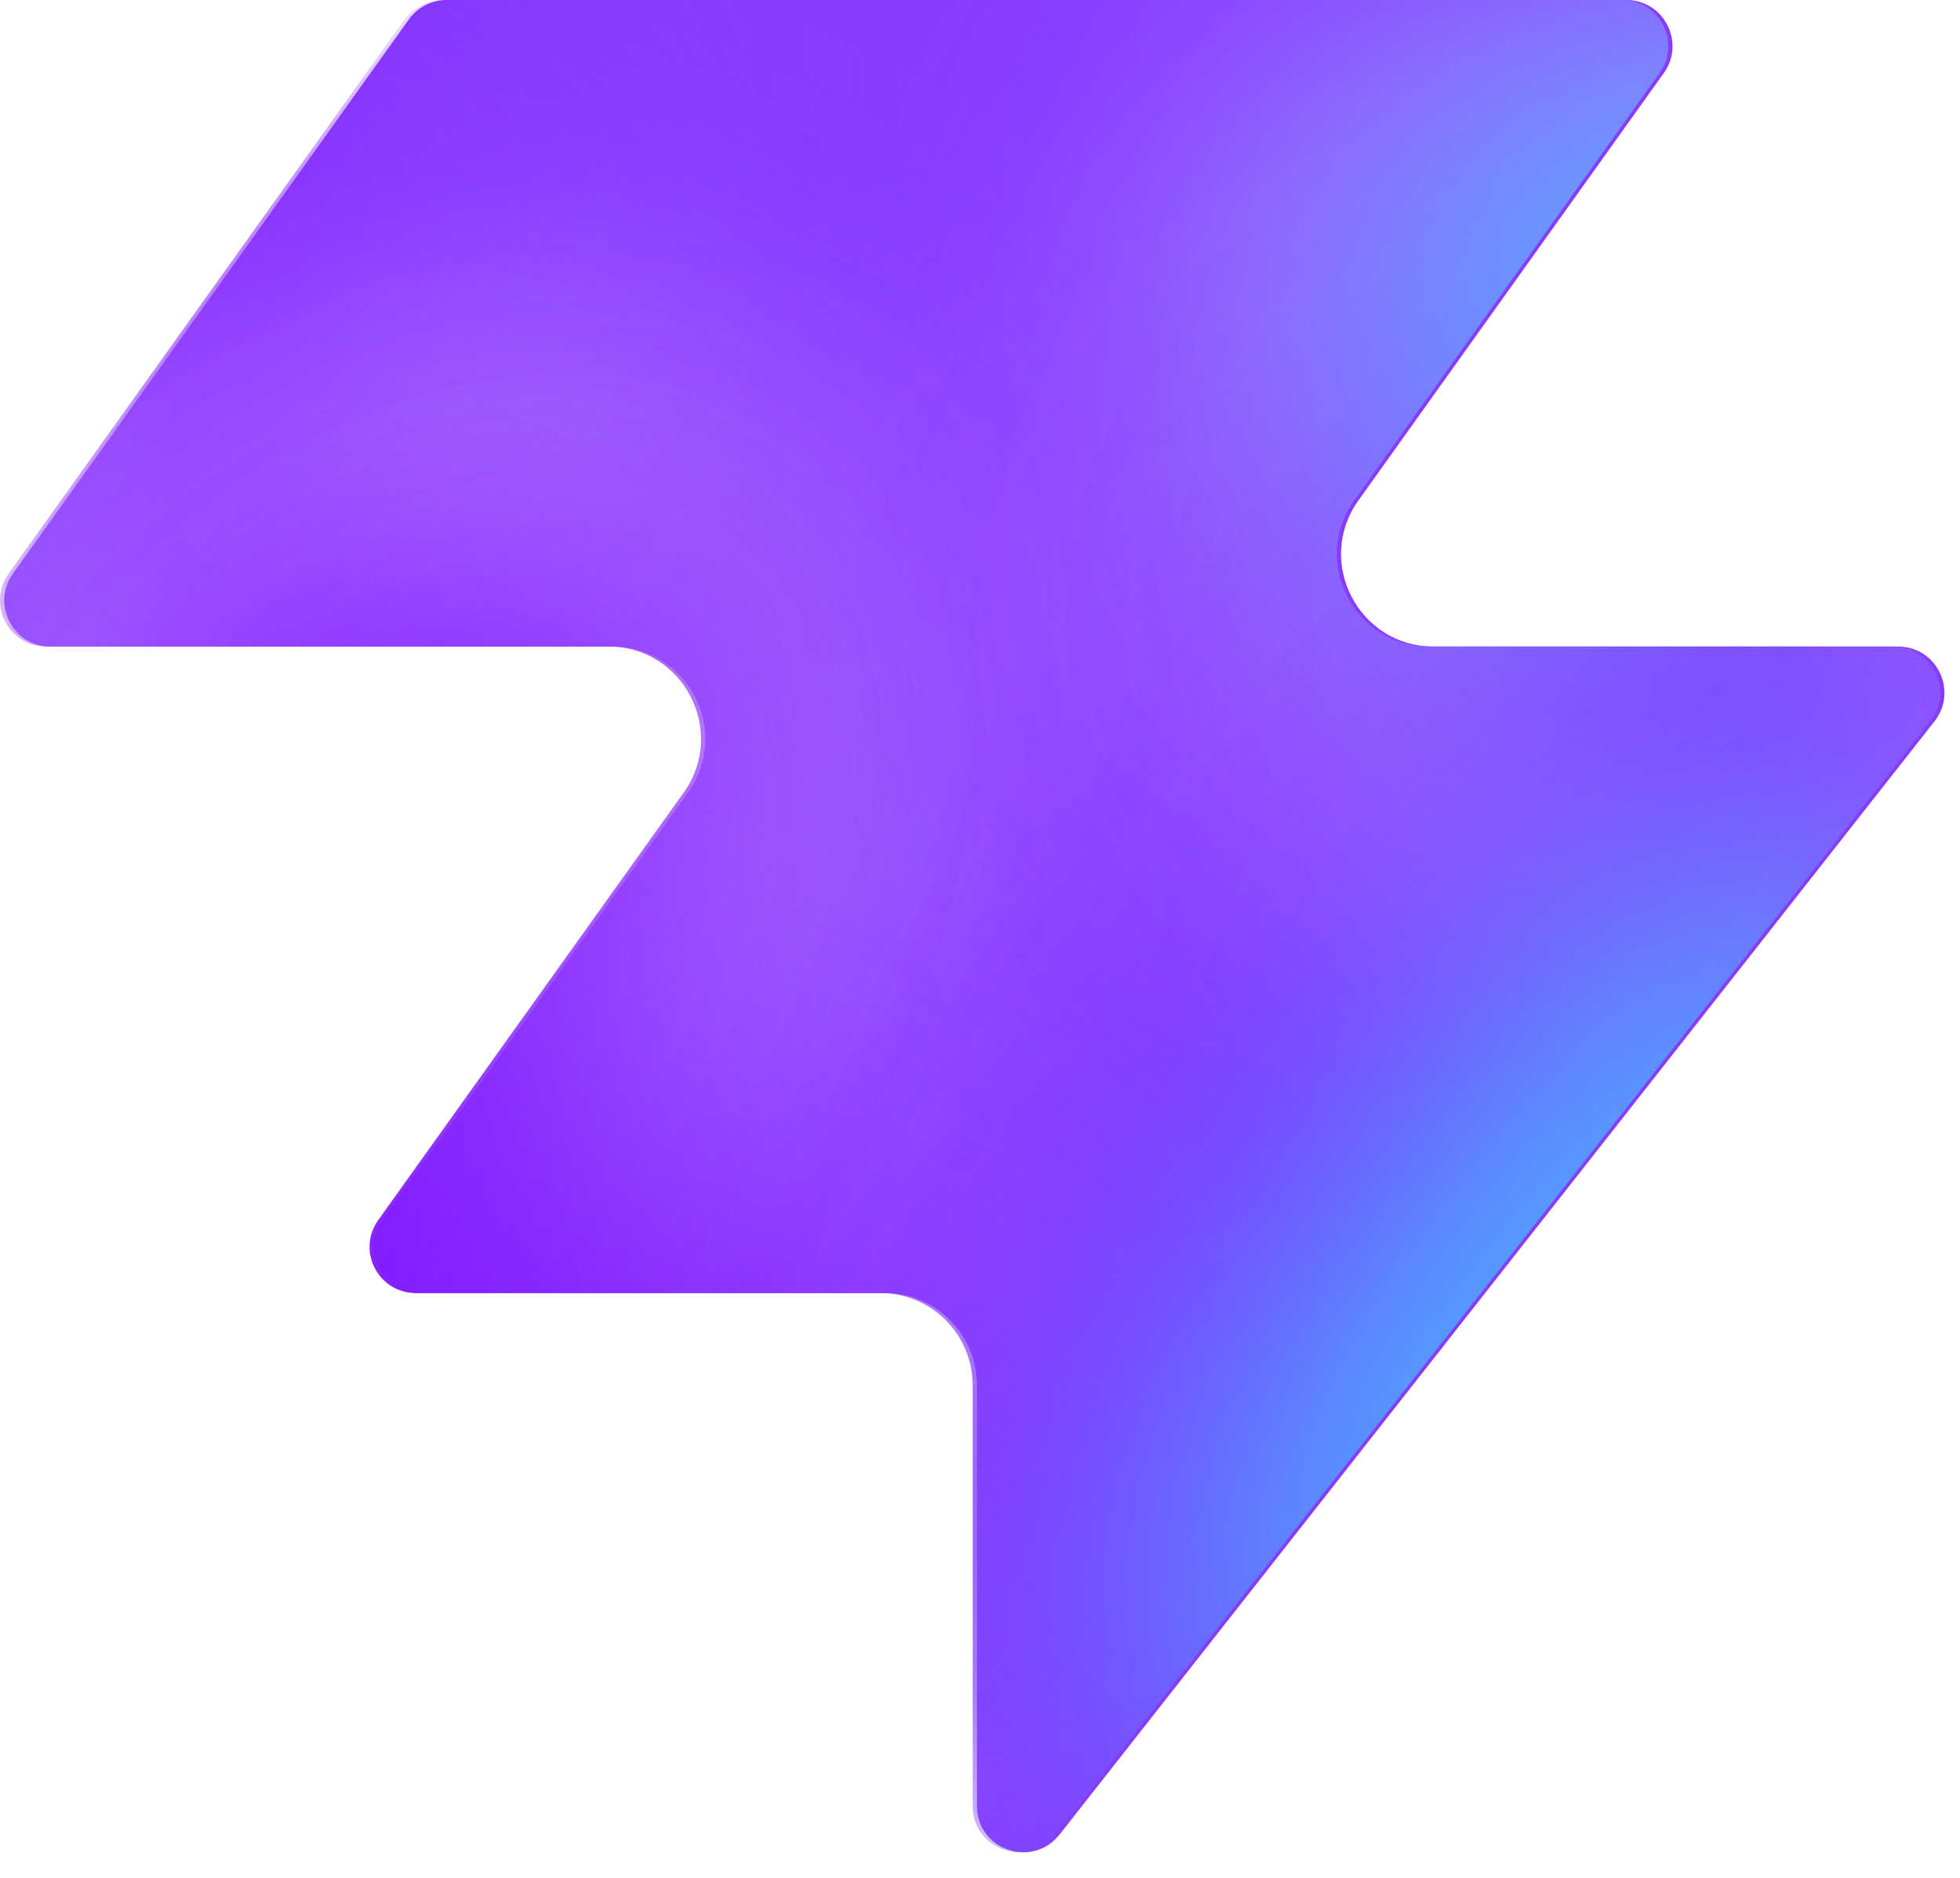
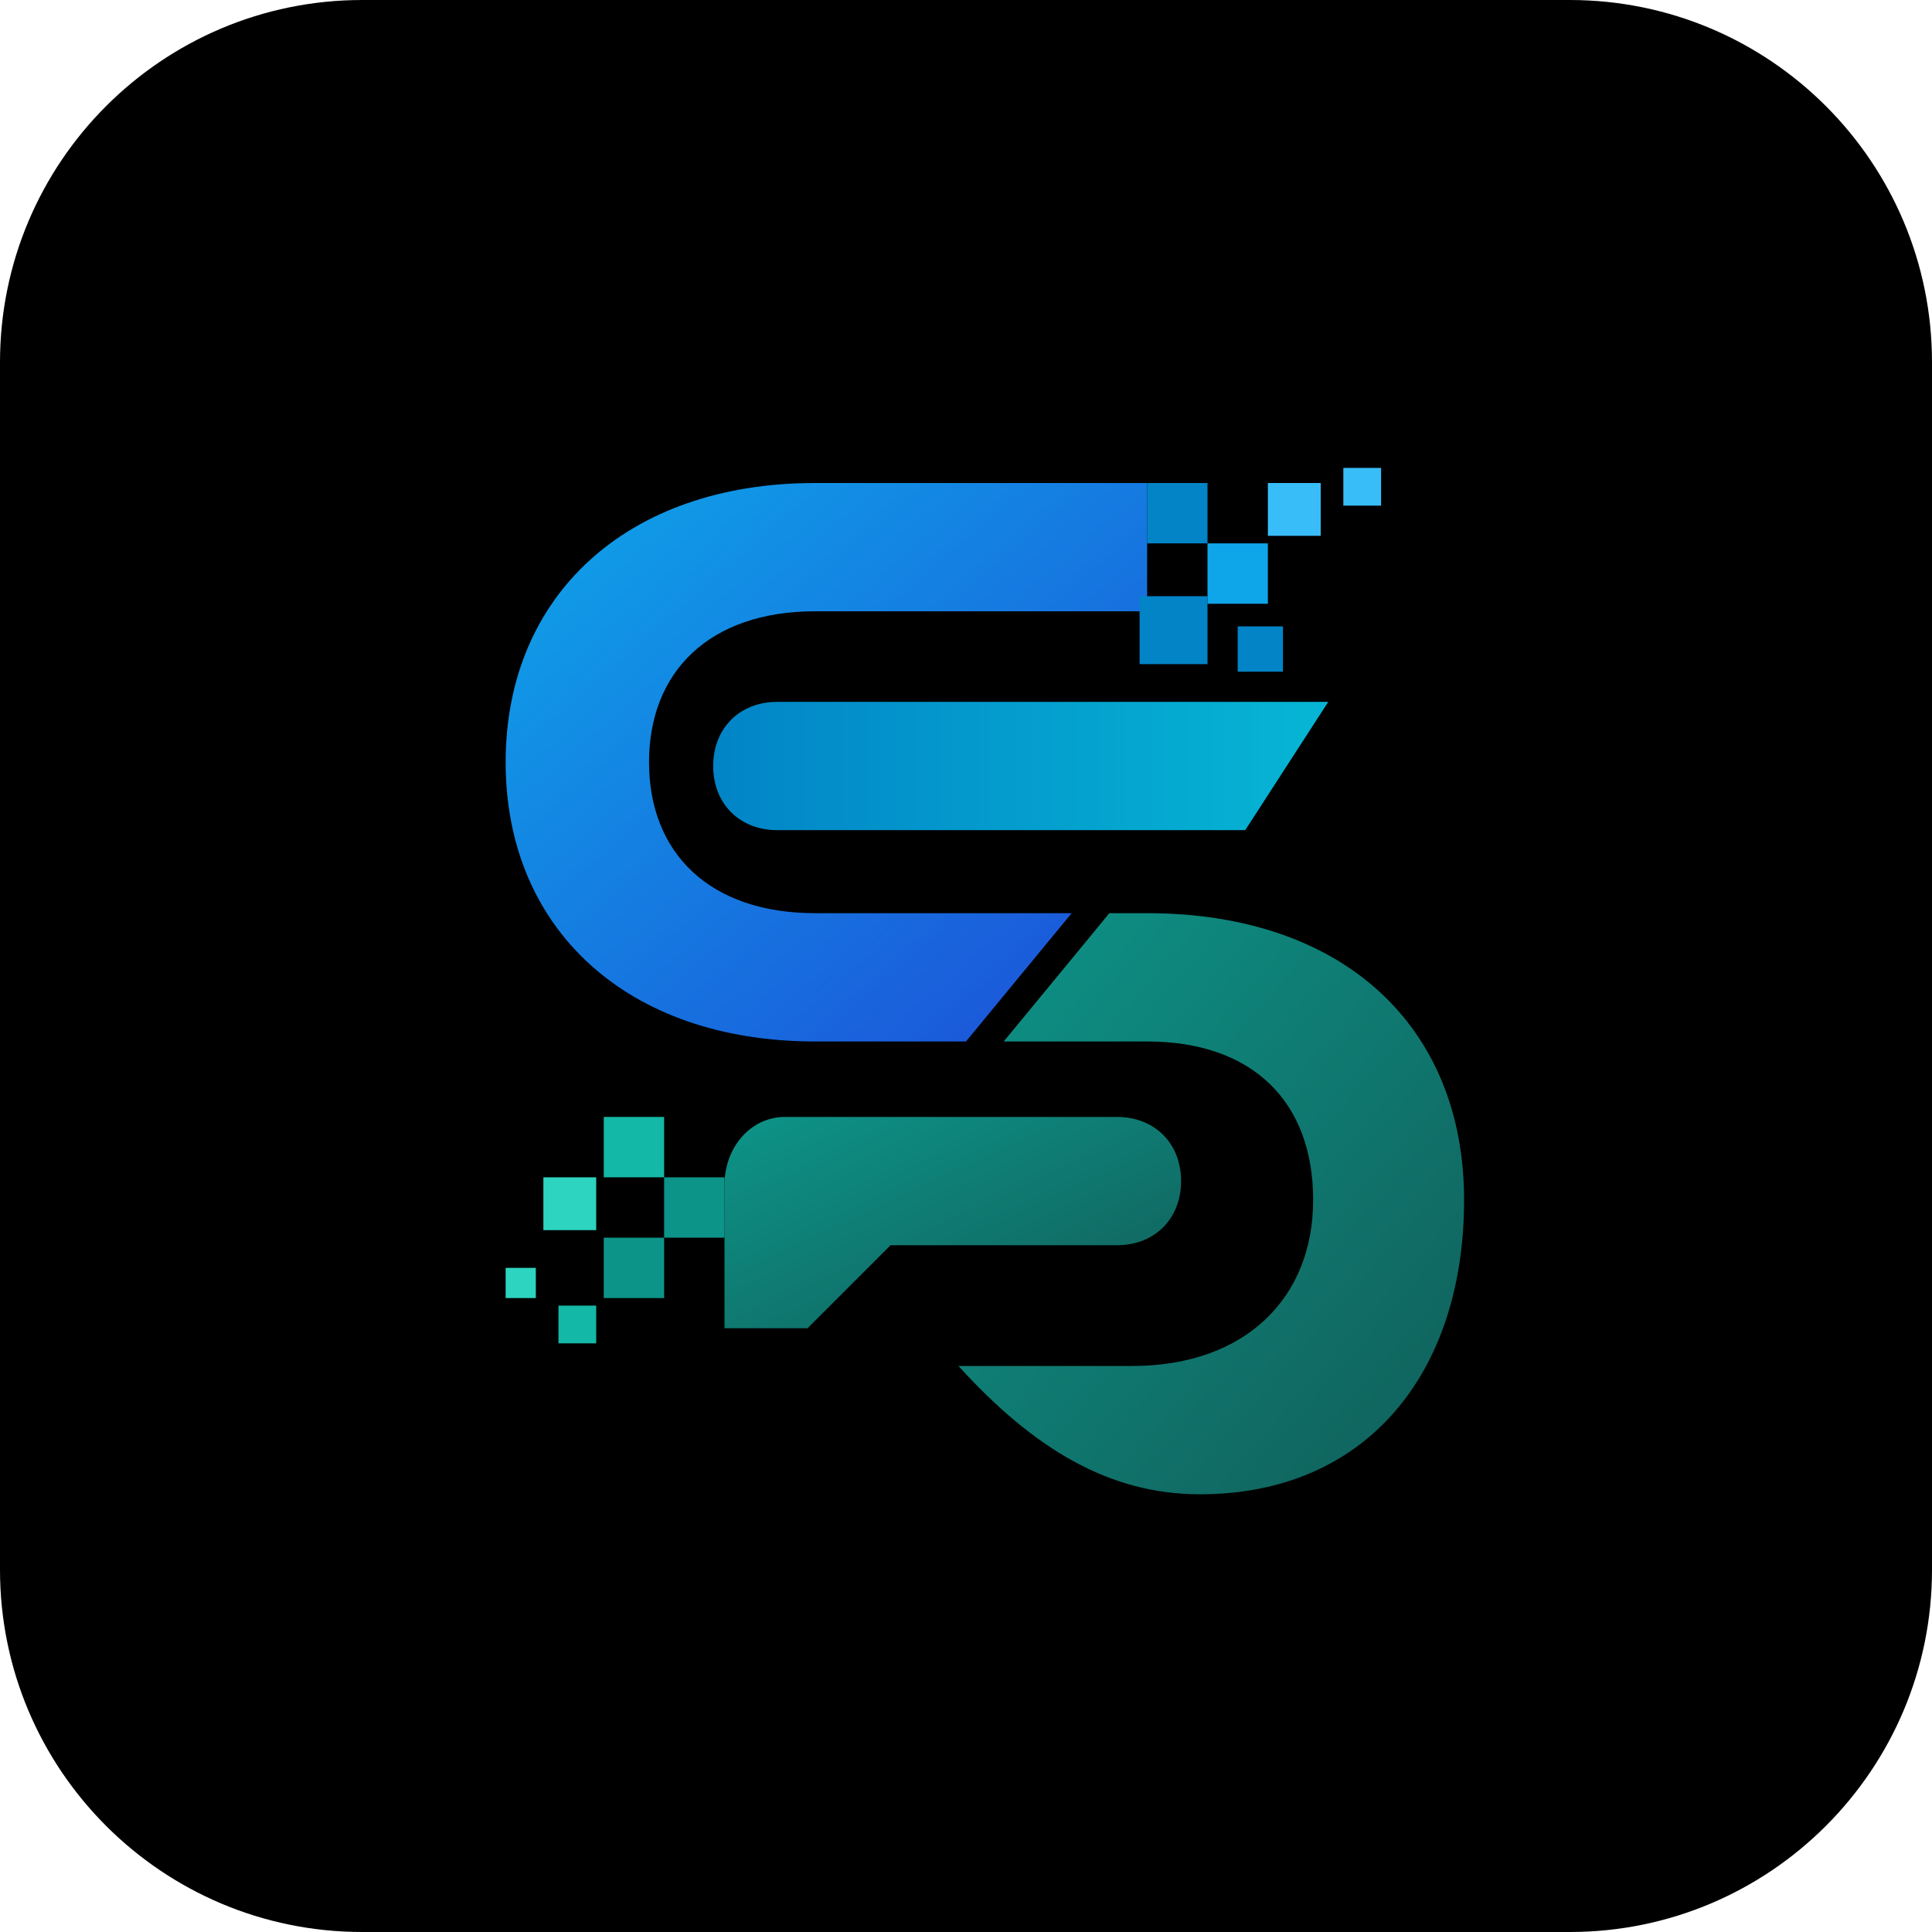
- <svg xmlns="http://www.w3.org/2000/svg" width="48" height="46" fill="none" viewBox="0 0 48 46">
-   <path fill="#863bff" d="M25.946 44.938c-.664.845-2.021.375-2.021-.698V33.937a2.26 2.26 0 0 0-2.262-2.262H10.287c-.92 0-1.456-1.04-.92-1.788l7.48-10.471c1.07-1.497 0-3.578-1.842-3.578H1.237c-.92 0-1.456-1.04-.92-1.788L10.013.474c.214-.297.556-.474.92-.474h28.894c.92 0 1.456 1.04.92 1.788l-7.48 10.471c-1.07 1.498 0 3.579 1.842 3.579h11.377c.943 0 1.473 1.088.89 1.83L25.947 44.94z" style="fill:#863bff;fill:color(display-p3 .525 .23 1);fill-opacity:1" />
-   <mask id="a" width="48" height="46" x="0" y="0" maskUnits="userSpaceOnUse" style="mask-type:alpha">
-     <path fill="#000" d="M25.842 44.938c-.664.844-2.021.375-2.021-.698V33.937a2.26 2.26 0 0 0-2.262-2.262H10.183c-.92 0-1.456-1.04-.92-1.788l7.48-10.471c1.07-1.498 0-3.579-1.842-3.579H1.133c-.92 0-1.456-1.04-.92-1.787L9.91.473c.214-.297.556-.474.92-.474h28.894c.92 0 1.456 1.04.92 1.788l-7.48 10.471c-1.07 1.498 0 3.578 1.842 3.578h11.377c.943 0 1.473 1.088.89 1.832L25.843 44.94z" style="fill:#000;fill-opacity:1" />
-   </mask>
-   <g mask="url(#a)">
-     <g filter="url(#b)">
-       <ellipse cx="5.508" cy="14.704" fill="#ede6ff" rx="5.508" ry="14.704" style="fill:#ede6ff;fill:color(display-p3 .927 .903 1);fill-opacity:1" transform="matrix(.00324 1 1 -.00324 -4.47 31.516)" />
-     </g>
-     <g filter="url(#c)">
-       <ellipse cx="10.399" cy="29.851" fill="#ede6ff" rx="10.399" ry="29.851" style="fill:#ede6ff;fill:color(display-p3 .927 .903 1);fill-opacity:1" transform="matrix(.00324 1 1 -.00324 -39.328 7.883)" />
-     </g>
-     <g filter="url(#d)">
-       <ellipse cx="5.508" cy="30.487" fill="#7e14ff" rx="5.508" ry="30.487" style="fill:#7e14ff;fill:color(display-p3 .492 .077 1);fill-opacity:1" transform="rotate(89.814 -25.913 -14.639)scale(1 -1)" />
-     </g>
-     <g filter="url(#e)">
-       <ellipse cx="5.508" cy="30.599" fill="#7e14ff" rx="5.508" ry="30.599" style="fill:#7e14ff;fill:color(display-p3 .492 .077 1);fill-opacity:1" transform="rotate(89.814 -32.644 -3.334)scale(1 -1)" />
-     </g>
-     <g filter="url(#f)">
-       <ellipse cx="5.508" cy="30.599" fill="#7e14ff" rx="5.508" ry="30.599" style="fill:#7e14ff;fill:color(display-p3 .492 .077 1);fill-opacity:1" transform="matrix(.00324 1 1 -.00324 -34.34 30.47)" />
-     </g>
-     <g filter="url(#g)">
-       <ellipse cx="14.072" cy="22.078" fill="#ede6ff" rx="14.072" ry="22.078" style="fill:#ede6ff;fill:color(display-p3 .927 .903 1);fill-opacity:1" transform="rotate(93.35 24.506 48.493)scale(-1 1)" />
-     </g>
-     <g filter="url(#h)">
-       <ellipse cx="3.47" cy="21.501" fill="#7e14ff" rx="3.47" ry="21.501" style="fill:#7e14ff;fill:color(display-p3 .492 .077 1);fill-opacity:1" transform="rotate(89.009 28.708 47.59)scale(-1 1)" />
-     </g>
-     <g filter="url(#i)">
-       <ellipse cx="3.47" cy="21.501" fill="#7e14ff" rx="3.47" ry="21.501" style="fill:#7e14ff;fill:color(display-p3 .492 .077 1);fill-opacity:1" transform="rotate(89.009 28.708 47.59)scale(-1 1)" />
-     </g>
-     <g filter="url(#j)">
-       <ellipse cx=".387" cy="8.972" fill="#7e14ff" rx="4.407" ry="29.108" style="fill:#7e14ff;fill:color(display-p3 .492 .077 1);fill-opacity:1" transform="rotate(39.51 .387 8.972)" />
-     </g>
-     <g filter="url(#k)">
-       <ellipse cx="47.523" cy="-6.092" fill="#7e14ff" rx="4.407" ry="29.108" style="fill:#7e14ff;fill:color(display-p3 .492 .077 1);fill-opacity:1" transform="rotate(37.892 47.523 -6.092)" />
-     </g>
-     <g filter="url(#l)">
-       <ellipse cx="41.412" cy="6.333" fill="#47bfff" rx="5.971" ry="9.665" style="fill:#47bfff;fill:color(display-p3 .28 .748 1);fill-opacity:1" transform="rotate(37.892 41.412 6.333)" />
-     </g>
-     <g filter="url(#m)">
-       <ellipse cx="-1.879" cy="38.332" fill="#7e14ff" rx="4.407" ry="29.108" style="fill:#7e14ff;fill:color(display-p3 .492 .077 1);fill-opacity:1" transform="rotate(37.892 -1.88 38.332)" />
-     </g>
-     <g filter="url(#n)">
-       <ellipse cx="-1.879" cy="38.332" fill="#7e14ff" rx="4.407" ry="29.108" style="fill:#7e14ff;fill:color(display-p3 .492 .077 1);fill-opacity:1" transform="rotate(37.892 -1.88 38.332)" />
-     </g>
-     <g filter="url(#o)">
-       <ellipse cx="35.651" cy="29.907" fill="#7e14ff" rx="4.407" ry="29.108" style="fill:#7e14ff;fill:color(display-p3 .492 .077 1);fill-opacity:1" transform="rotate(37.892 35.651 29.907)" />
-     </g>
-     <g filter="url(#p)">
-       <ellipse cx="38.418" cy="32.4" fill="#47bfff" rx="5.971" ry="15.297" style="fill:#47bfff;fill:color(display-p3 .28 .748 1);fill-opacity:1" transform="rotate(37.892 38.418 32.4)" />
-     </g>
-   </g>
+ <svg xmlns="http://www.w3.org/2000/svg" viewBox="0 0 512 512">
  <defs>
-     <filter id="b" width="60.045" height="41.654" x="-19.77" y="16.149" color-interpolation-filters="sRGB" filterUnits="userSpaceOnUse">
-       <feFlood flood-opacity="0" result="BackgroundImageFix" />
-       <feBlend in="SourceGraphic" in2="BackgroundImageFix" result="shape" />
-       <feGaussianBlur result="effect1_foregroundBlur_2002_17158" stdDeviation="7.659" />
-     </filter>
-     <filter id="c" width="90.34" height="51.437" x="-54.613" y="-7.533" color-interpolation-filters="sRGB" filterUnits="userSpaceOnUse">
-       <feFlood flood-opacity="0" result="BackgroundImageFix" />
-       <feBlend in="SourceGraphic" in2="BackgroundImageFix" result="shape" />
-       <feGaussianBlur result="effect1_foregroundBlur_2002_17158" stdDeviation="7.659" />
-     </filter>
-     <filter id="d" width="79.355" height="29.4" x="-49.64" y="2.03" color-interpolation-filters="sRGB" filterUnits="userSpaceOnUse">
-       <feFlood flood-opacity="0" result="BackgroundImageFix" />
-       <feBlend in="SourceGraphic" in2="BackgroundImageFix" result="shape" />
-       <feGaussianBlur result="effect1_foregroundBlur_2002_17158" stdDeviation="4.596" />
-     </filter>
-     <filter id="e" width="79.579" height="29.4" x="-45.045" y="20.029" color-interpolation-filters="sRGB" filterUnits="userSpaceOnUse">
-       <feFlood flood-opacity="0" result="BackgroundImageFix" />
-       <feBlend in="SourceGraphic" in2="BackgroundImageFix" result="shape" />
-       <feGaussianBlur result="effect1_foregroundBlur_2002_17158" stdDeviation="4.596" />
-     </filter>
-     <filter id="f" width="79.579" height="29.4" x="-43.513" y="21.178" color-interpolation-filters="sRGB" filterUnits="userSpaceOnUse">
-       <feFlood flood-opacity="0" result="BackgroundImageFix" />
-       <feBlend in="SourceGraphic" in2="BackgroundImageFix" result="shape" />
-       <feGaussianBlur result="effect1_foregroundBlur_2002_17158" stdDeviation="4.596" />
-     </filter>
-     <filter id="g" width="74.749" height="58.852" x="15.756" y="-17.901" color-interpolation-filters="sRGB" filterUnits="userSpaceOnUse">
-       <feFlood flood-opacity="0" result="BackgroundImageFix" />
-       <feBlend in="SourceGraphic" in2="BackgroundImageFix" result="shape" />
-       <feGaussianBlur result="effect1_foregroundBlur_2002_17158" stdDeviation="7.659" />
-     </filter>
-     <filter id="h" width="61.377" height="25.362" x="23.548" y="2.284" color-interpolation-filters="sRGB" filterUnits="userSpaceOnUse">
-       <feFlood flood-opacity="0" result="BackgroundImageFix" />
-       <feBlend in="SourceGraphic" in2="BackgroundImageFix" result="shape" />
-       <feGaussianBlur result="effect1_foregroundBlur_2002_17158" stdDeviation="4.596" />
-     </filter>
-     <filter id="i" width="61.377" height="25.362" x="23.548" y="2.284" color-interpolation-filters="sRGB" filterUnits="userSpaceOnUse">
-       <feFlood flood-opacity="0" result="BackgroundImageFix" />
-       <feBlend in="SourceGraphic" in2="BackgroundImageFix" result="shape" />
-       <feGaussianBlur result="effect1_foregroundBlur_2002_17158" stdDeviation="4.596" />
-     </filter>
-     <filter id="j" width="56.045" height="63.649" x="-27.636" y="-22.853" color-interpolation-filters="sRGB" filterUnits="userSpaceOnUse">
-       <feFlood flood-opacity="0" result="BackgroundImageFix" />
-       <feBlend in="SourceGraphic" in2="BackgroundImageFix" result="shape" />
-       <feGaussianBlur result="effect1_foregroundBlur_2002_17158" stdDeviation="4.596" />
-     </filter>
-     <filter id="k" width="54.814" height="64.646" x="20.116" y="-38.415" color-interpolation-filters="sRGB" filterUnits="userSpaceOnUse">
-       <feFlood flood-opacity="0" result="BackgroundImageFix" />
-       <feBlend in="SourceGraphic" in2="BackgroundImageFix" result="shape" />
-       <feGaussianBlur result="effect1_foregroundBlur_2002_17158" stdDeviation="4.596" />
-     </filter>
-     <filter id="l" width="33.541" height="35.313" x="24.641" y="-11.323" color-interpolation-filters="sRGB" filterUnits="userSpaceOnUse">
-       <feFlood flood-opacity="0" result="BackgroundImageFix" />
-       <feBlend in="SourceGraphic" in2="BackgroundImageFix" result="shape" />
-       <feGaussianBlur result="effect1_foregroundBlur_2002_17158" stdDeviation="4.596" />
-     </filter>
-     <filter id="m" width="54.814" height="64.646" x="-29.286" y="6.009" color-interpolation-filters="sRGB" filterUnits="userSpaceOnUse">
-       <feFlood flood-opacity="0" result="BackgroundImageFix" />
-       <feBlend in="SourceGraphic" in2="BackgroundImageFix" result="shape" />
-       <feGaussianBlur result="effect1_foregroundBlur_2002_17158" stdDeviation="4.596" />
-     </filter>
-     <filter id="n" width="54.814" height="64.646" x="-29.286" y="6.009" color-interpolation-filters="sRGB" filterUnits="userSpaceOnUse">
-       <feFlood flood-opacity="0" result="BackgroundImageFix" />
-       <feBlend in="SourceGraphic" in2="BackgroundImageFix" result="shape" />
-       <feGaussianBlur result="effect1_foregroundBlur_2002_17158" stdDeviation="4.596" />
-     </filter>
-     <filter id="o" width="54.814" height="64.646" x="8.244" y="-2.416" color-interpolation-filters="sRGB" filterUnits="userSpaceOnUse">
-       <feFlood flood-opacity="0" result="BackgroundImageFix" />
-       <feBlend in="SourceGraphic" in2="BackgroundImageFix" result="shape" />
-       <feGaussianBlur result="effect1_foregroundBlur_2002_17158" stdDeviation="4.596" />
-     </filter>
-     <filter id="p" width="39.409" height="43.623" x="18.713" y="10.588" color-interpolation-filters="sRGB" filterUnits="userSpaceOnUse">
-       <feFlood flood-opacity="0" result="BackgroundImageFix" />
-       <feBlend in="SourceGraphic" in2="BackgroundImageFix" result="shape" />
-       <feGaussianBlur result="effect1_foregroundBlur_2002_17158" stdDeviation="4.596" />
-     </filter>
+     <linearGradient id="topBlue" x1="0%" y1="0%" x2="100%" y2="100%">
+       <stop offset="0%" stop-color="#0ea5e9" />
+       <stop offset="100%" stop-color="#1d4ed8" />
+     </linearGradient>
+     <linearGradient id="midTeal" x1="0%" y1="0%" x2="100%" y2="0%">
+       <stop offset="0%" stop-color="#0284c7" />
+       <stop offset="100%" stop-color="#06b6d4" />
+     </linearGradient>
+     <linearGradient id="botTeal" x1="0%" y1="0%" x2="100%" y2="100%">
+       <stop offset="0%" stop-color="#0d9488" />
+       <stop offset="100%" stop-color="#115e59" />
+     </linearGradient>
  </defs>
+   <rect width="512" height="512" rx="96" fill="#000000" />
+   <path d="M 304 128 H 216 C 166 128 134 158 134 202 C 134 246 166 276 216 276 H 256 L 284 242 H 216 C 188 242 172 226 172 202 C 172 178 188 162 216 162 H 304 Z" fill="url(#topBlue)" />
+   <path d="M 206 186 H 352 L 330 220 H 206 C 196 220 189 213 189 203 C 189 193 196 186 206 186 Z" fill="url(#midTeal)" />
+   <path d="M 294 242 L 266 276 H 304 C 332 276 348 292 348 318 C 348 344 330 362 300 362 H 254 C 274 384 294 396 318 396 C 362 396 388 364 388 318 C 388 272 356 242 304 242 Z" fill="url(#botTeal)" />
+   <path d="M 208 296 H 296 C 306 296 313 303 313 313 C 313 323 306 330 296 330 H 236 L 214 352 H 192 V 314 C 192 304 199 296 208 296 Z" fill="url(#botTeal)" />
+   <rect x="304" y="128" width="16" height="16" fill="#0284c7" />
+   <rect x="320" y="144" width="16" height="16" fill="#0ea5e9" />
+   <rect x="336" y="128" width="14" height="14" fill="#38bdf8" />
+   <rect x="356" y="124" width="10" height="10" fill="#38bdf8" />
+   <rect x="328" y="166" width="12" height="12" fill="#0284c7" />
+   <rect x="302" y="158" width="18" height="18" fill="#0284c7" />
+   <rect x="176" y="312" width="16" height="16" fill="#0d9488" />
+   <rect x="160" y="296" width="16" height="16" fill="#14b8a6" />
+   <rect x="160" y="328" width="16" height="16" fill="#0d9488" />
+   <rect x="144" y="312" width="14" height="14" fill="#2dd4bf" />
+   <rect x="148" y="346" width="10" height="10" fill="#14b8a6" />
+   <rect x="134" y="336" width="8" height="8" fill="#2dd4bf" />
</svg>
